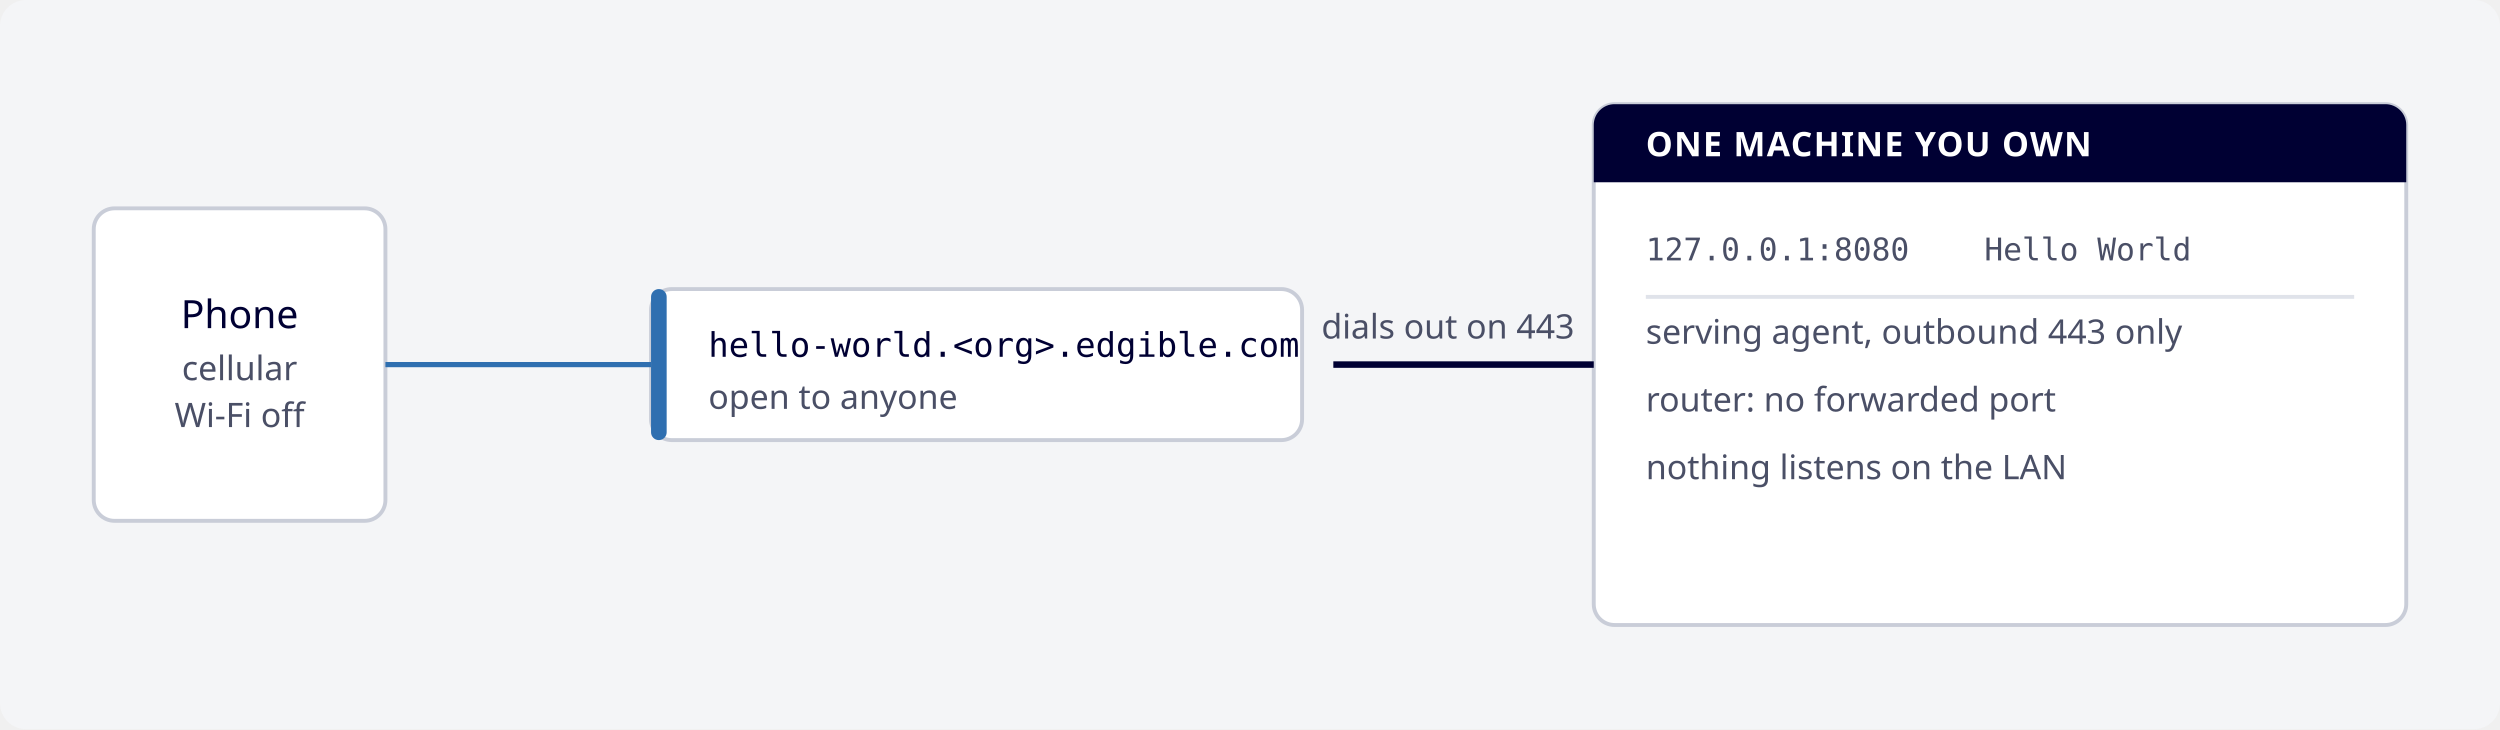
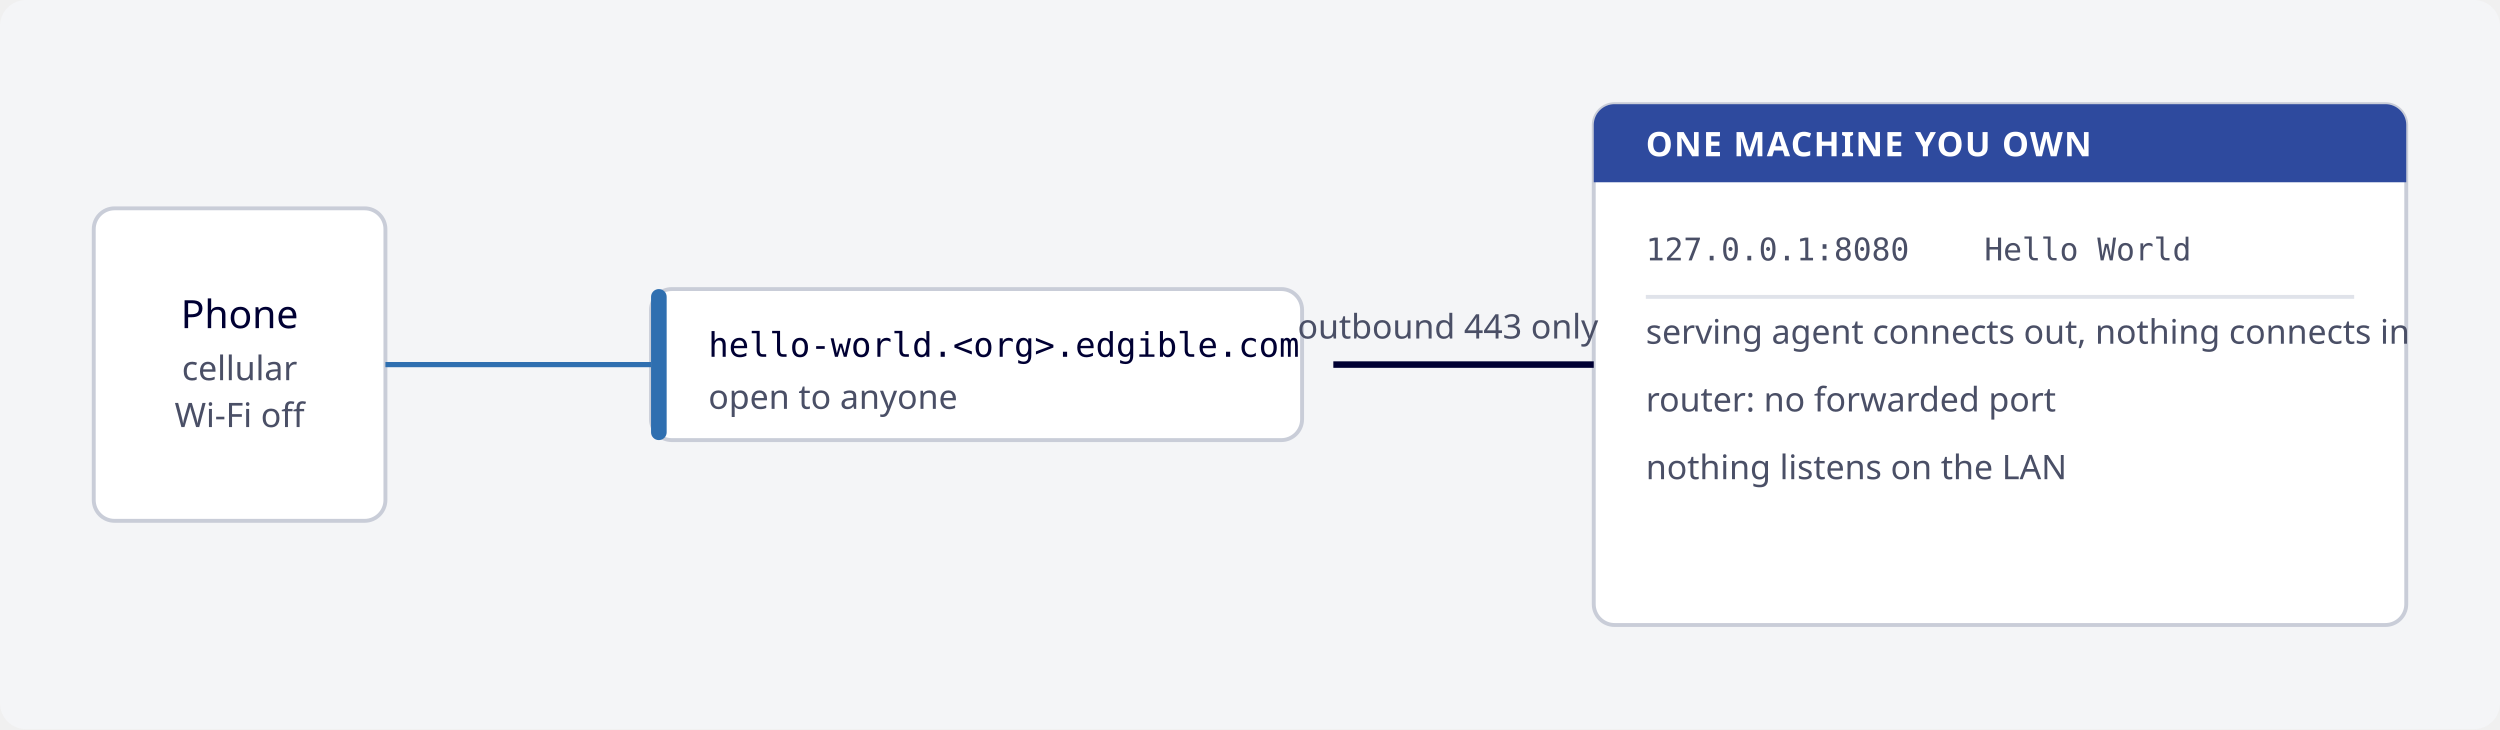
<svg xmlns="http://www.w3.org/2000/svg" viewBox="0 0 960 280" width="960" height="280" role="img" aria-labelledby="t d">
  <style>.label{font-family:Jost,system-ui,sans-serif;font-size:15px;fill:#000033}.small{font-family:Jost,system-ui,sans-serif;font-size:13px;fill:#4a4f66}.mono{font-family:Iosevka,ui-monospace,monospace;font-size:13px;fill:#000033}.monoxs{font-family:Iosevka,ui-monospace,monospace;font-size:12px;fill:#4a4f66}.head{font-family:Jost,system-ui,sans-serif;font-size:13px;font-weight:600;fill:#ffffff;letter-spacing:.04em}.card{fill:#ffffff;stroke:#c9cdd8;stroke-width:1.5}</style>
  <rect x="0" y="0" width="960" height="280" rx="10" fill="#f4f5f7" />
  <rect class="card" x="36" y="80" width="112" height="120" rx="8" />
  <text class="label" x="92" y="126" text-anchor="middle">Phone</text>
  <text class="small" x="92" y="146" text-anchor="middle">cellular</text>
  <text class="small" x="92" y="164" text-anchor="middle">Wi-Fi off</text>
  <rect class="card" x="250" y="111" width="250" height="58" rx="8" />
  <rect x="250" y="111" width="6" height="58" rx="3" fill="#2f6fb0" />
  <text class="mono" x="272" y="137">hello-world.&lt;org&gt;.edgible.com</text>
  <text class="small" x="272" y="157">open to anyone</text>
  <path d="M148 140 C 200 140, 200 140, 250 140" fill="none" stroke="#2f6fb0" stroke-width="2" />
  <rect class="card" x="612" y="40" width="312" height="200" rx="8" />
-   <path d="M620 40 h296 a8 8 0 0 1 8 8 v22 h-312 v-22 a8 8 0 0 1 8 -8 z" fill="#000033" />
+   <path d="M620 40 h296 a8 8 0 0 1 8 8 v22 h-312 v-22 a8 8 0 0 1 8 -8 z" fill="#2e4a9e" />
  <text class="head" x="632" y="60">ONE MACHINE YOU OWN</text>
  <text class="monoxs" x="632" y="100">127.0.0.1:8080</text>
  <text class="monoxs" x="762" y="100">Hello World</text>
  <line x1="632" y1="114" x2="904" y2="114" stroke="#e0e3ea" stroke-width="1.5" />
-   <text class="small" x="632" y="132">serving agent, outbound 443 only</text>
+   <text class="small" x="632" y="132">serving agent connects out, nothing connects in</text>
  <text class="small" x="632" y="158">router: no forwarded port</text>
  <text class="small" x="632" y="184">nothing listens on the LAN</text>
  <path d="M612 140 H512" fill="none" stroke="#000033" stroke-width="2.5" />
-   <text class="small" x="556" y="130" text-anchor="middle">dials out on 443</text>
+   <text class="small" x="556" y="130" text-anchor="middle">outbound 443 only</text>
</svg>
